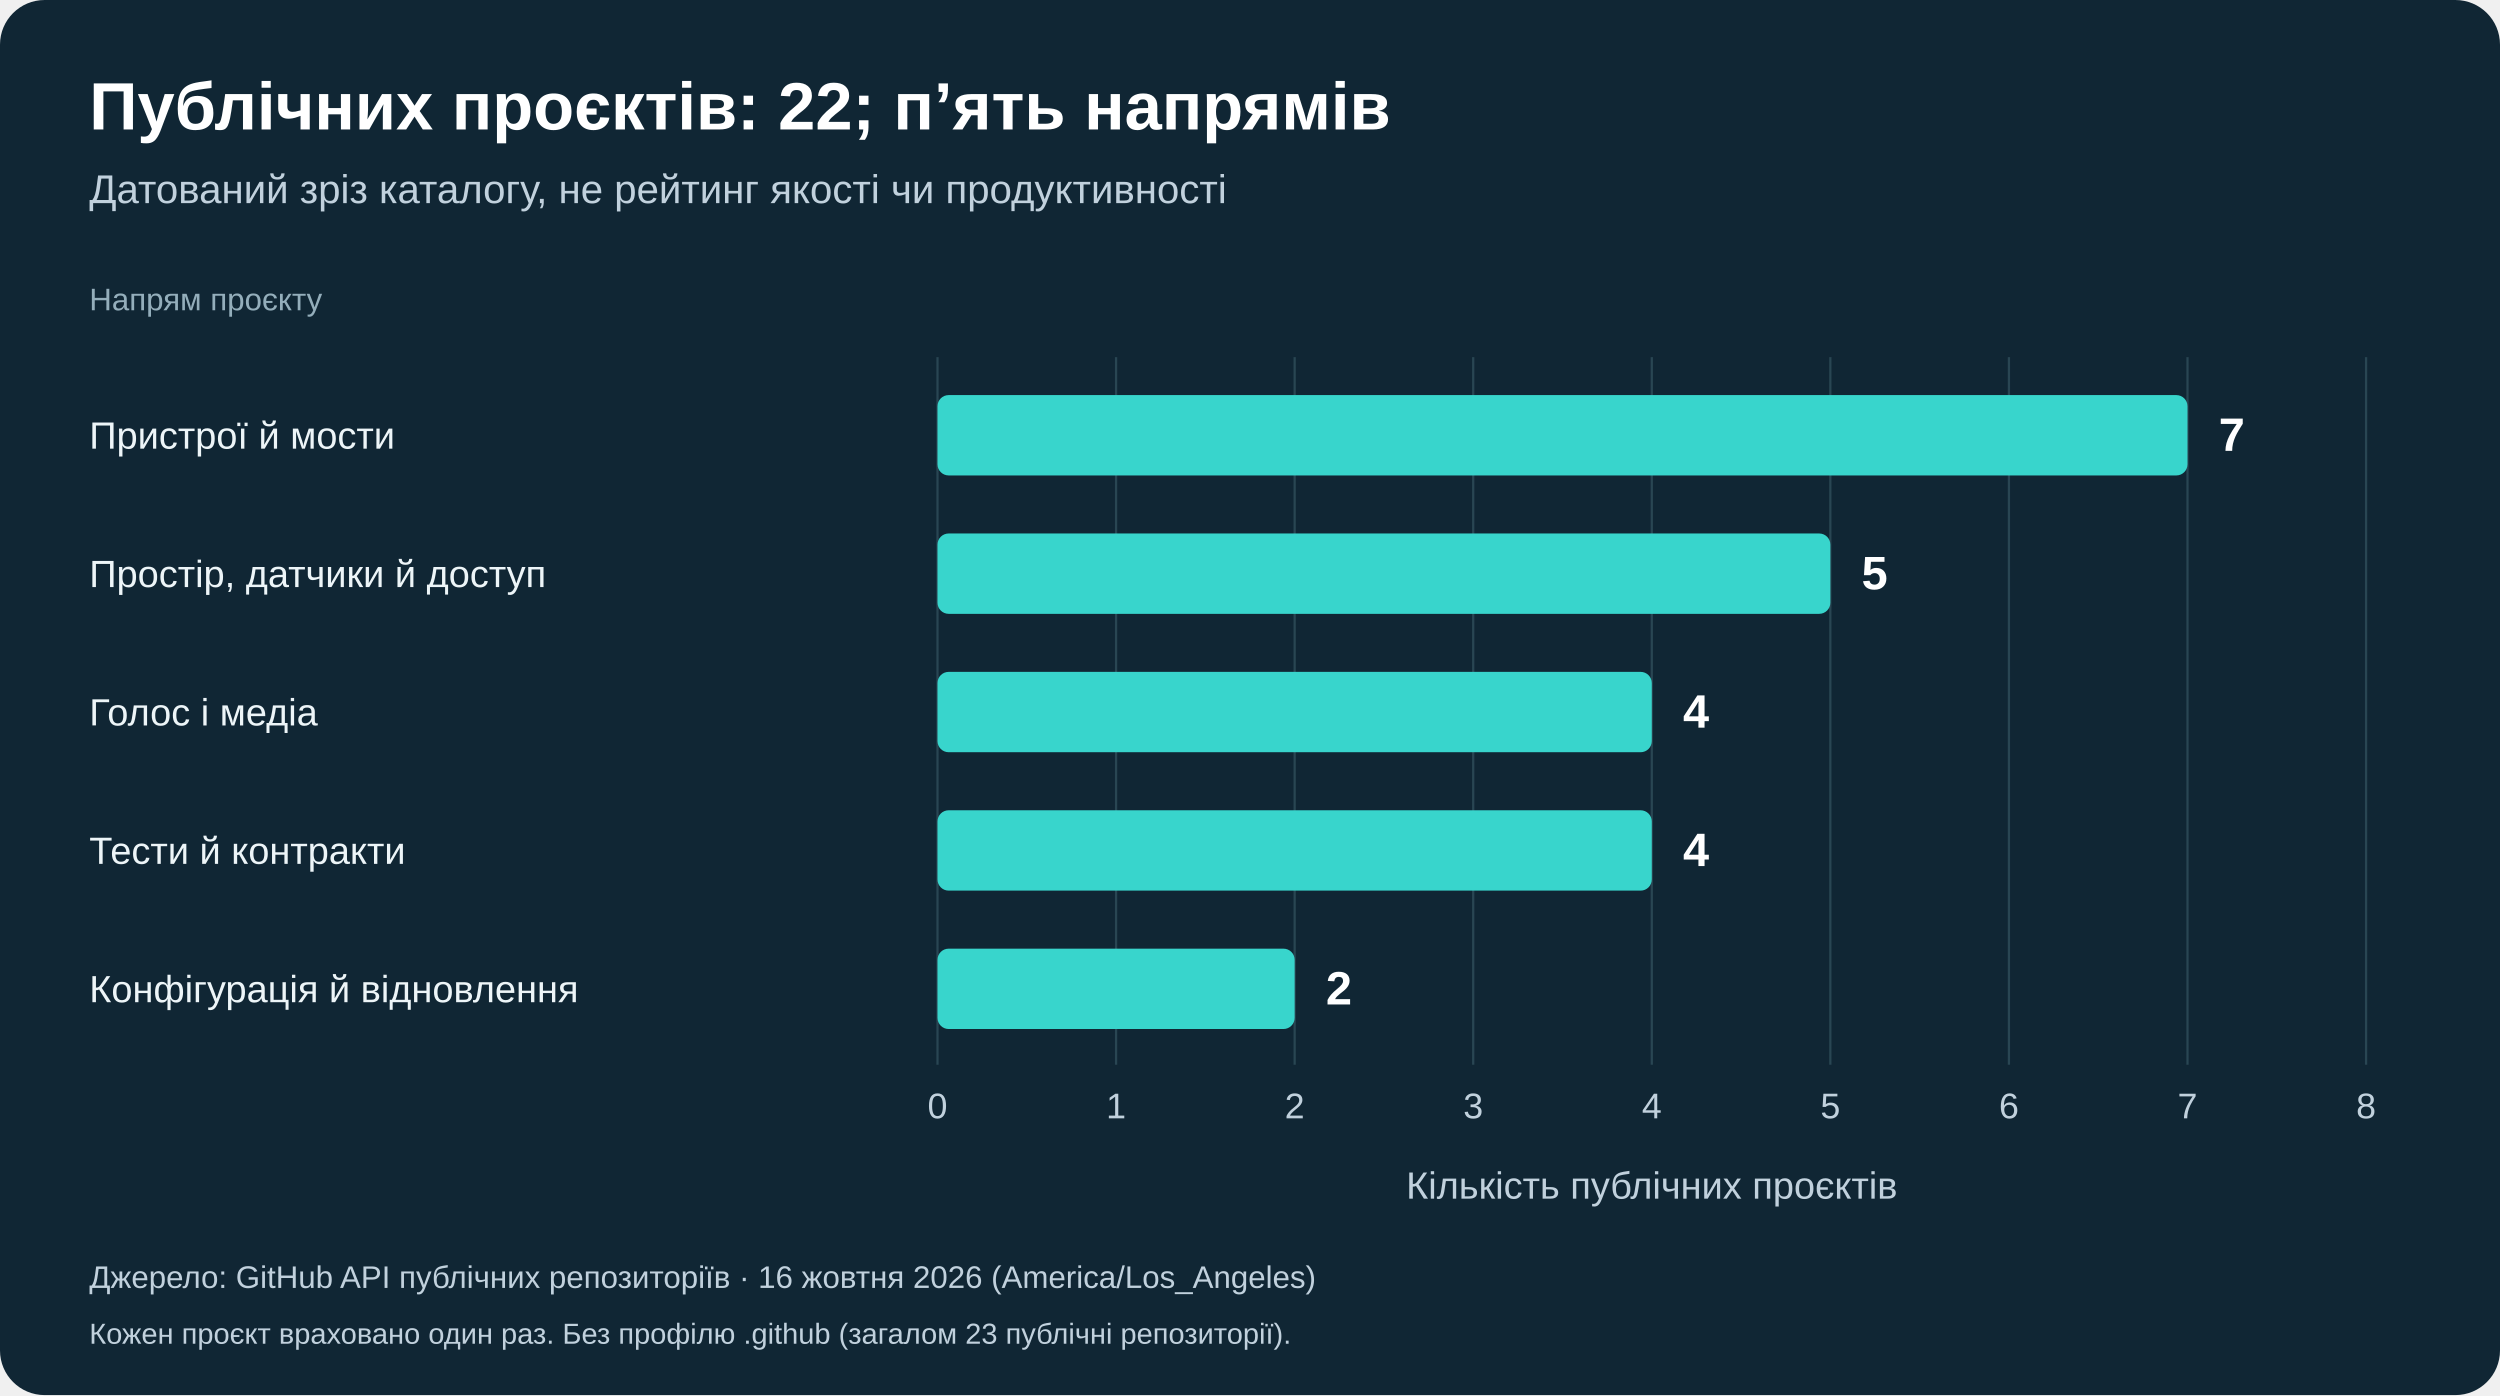
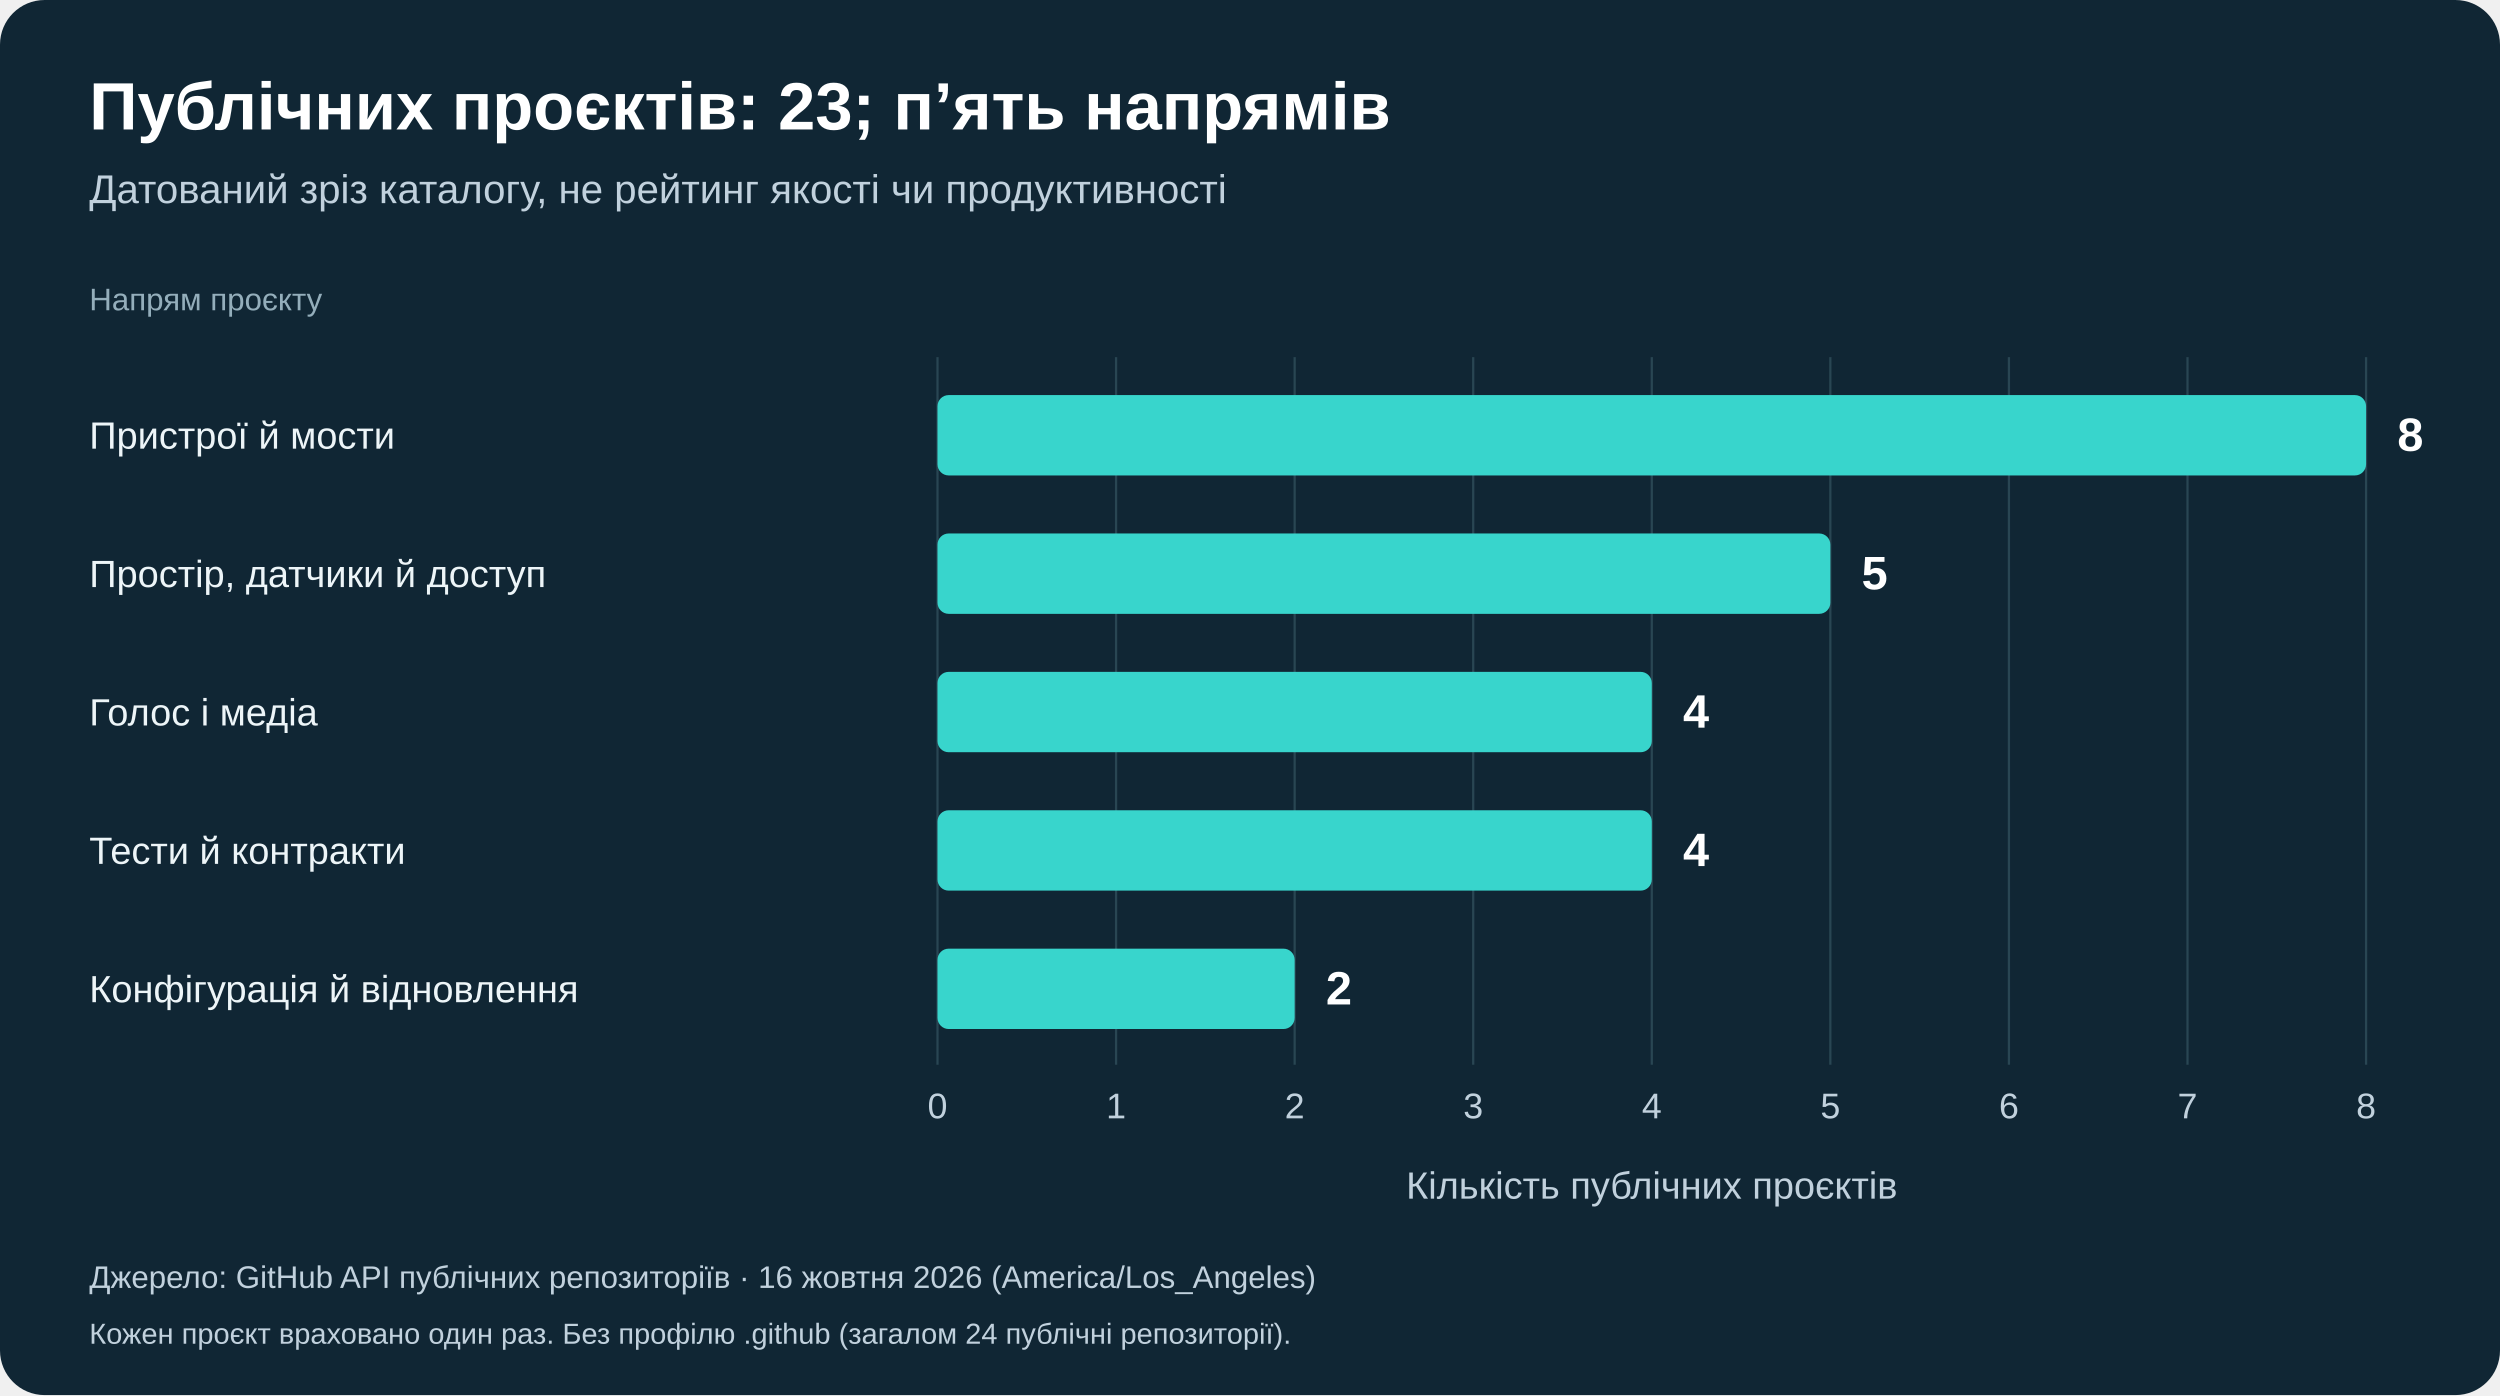
<svg xmlns="http://www.w3.org/2000/svg" width="1120" height="625" viewBox="0 0 1120 625" role="img" aria-labelledby="title desc" lang="uk">
  <rect width="1120" height="625" rx="20" fill="#102634" />
  <g font-family="Arial, Helvetica, sans-serif">
-     <text x="40" y="58" font-size="30" fill="#ffffff" font-weight="700" text-anchor="start">Публічних проєктів: 22; п’ять напрямів</text>
+     <text x="40" y="58" font-size="30" fill="#ffffff" font-weight="700" text-anchor="start">Публічних проєктів: 23; п’ять напрямів</text>
    <text x="40" y="91" font-size="18" fill="#c1d1dd" font-weight="400" text-anchor="start">Датований зріз каталогу, не рейтинг якості чи продуктивності</text>
    <text x="40" y="139" font-size="14" fill="#94aebb" font-weight="400" text-anchor="start">Напрям проєкту</text>
    <line x1="420" y1="160" x2="420" y2="477" stroke="#294653" />
    <text x="420" y="501" font-size="16" fill="#c1d1dd" font-weight="400" text-anchor="middle">0</text>
    <line x1="500" y1="160" x2="500" y2="477" stroke="#294653" />
    <text x="500" y="501" font-size="16" fill="#c1d1dd" font-weight="400" text-anchor="middle">1</text>
    <line x1="580" y1="160" x2="580" y2="477" stroke="#294653" />
    <text x="580" y="501" font-size="16" fill="#c1d1dd" font-weight="400" text-anchor="middle">2</text>
    <line x1="660" y1="160" x2="660" y2="477" stroke="#294653" />
    <text x="660" y="501" font-size="16" fill="#c1d1dd" font-weight="400" text-anchor="middle">3</text>
    <line x1="740" y1="160" x2="740" y2="477" stroke="#294653" />
    <text x="740" y="501" font-size="16" fill="#c1d1dd" font-weight="400" text-anchor="middle">4</text>
    <line x1="820" y1="160" x2="820" y2="477" stroke="#294653" />
    <text x="820" y="501" font-size="16" fill="#c1d1dd" font-weight="400" text-anchor="middle">5</text>
    <line x1="900" y1="160" x2="900" y2="477" stroke="#294653" />
    <text x="900" y="501" font-size="16" fill="#c1d1dd" font-weight="400" text-anchor="middle">6</text>
    <line x1="980" y1="160" x2="980" y2="477" stroke="#294653" />
    <text x="980" y="501" font-size="16" fill="#c1d1dd" font-weight="400" text-anchor="middle">7</text>
    <line x1="1060" y1="160" x2="1060" y2="477" stroke="#294653" />
    <text x="1060" y="501" font-size="16" fill="#c1d1dd" font-weight="400" text-anchor="middle">8</text>
    <text x="40" y="201" font-size="17" fill="#edf5f8" font-weight="400" text-anchor="start">Пристрої й мости</text>
-     <rect x="420" y="177" width="560" height="36" rx="5" fill="#38d5cc" />
-     <text x="994" y="202" font-size="21" fill="#ffffff" font-weight="700" text-anchor="start">7</text>
+     <rect x="420" y="177" width="640" height="36" rx="5" fill="#38d5cc" />
+     <text x="1074" y="202" font-size="21" fill="#ffffff" font-weight="700" text-anchor="start">8</text>
    <text x="40" y="263" font-size="17" fill="#edf5f8" font-weight="400" text-anchor="start">Простір, датчики й доступ</text>
    <rect x="420" y="239" width="400" height="36" rx="5" fill="#38d5cc" />
    <text x="834" y="264" font-size="21" fill="#ffffff" font-weight="700" text-anchor="start">5</text>
    <text x="40" y="325" font-size="17" fill="#edf5f8" font-weight="400" text-anchor="start">Голос і медіа</text>
    <rect x="420" y="301" width="320" height="36" rx="5" fill="#38d5cc" />
    <text x="754" y="326" font-size="21" fill="#ffffff" font-weight="700" text-anchor="start">4</text>
    <text x="40" y="387" font-size="17" fill="#edf5f8" font-weight="400" text-anchor="start">Тести й контракти</text>
    <rect x="420" y="363" width="320" height="36" rx="5" fill="#38d5cc" />
    <text x="754" y="388" font-size="21" fill="#ffffff" font-weight="700" text-anchor="start">4</text>
    <text x="40" y="449" font-size="17" fill="#edf5f8" font-weight="400" text-anchor="start">Конфігурація й відновлення</text>
    <rect x="420" y="425" width="160" height="36" rx="5" fill="#38d5cc" />
    <text x="594" y="450" font-size="21" fill="#ffffff" font-weight="700" text-anchor="start">2</text>
    <text x="740" y="537" font-size="17" fill="#c1d1dd" font-weight="400" text-anchor="middle">Кількість публічних проєктів</text>
    <text x="40" y="577" font-size="14" fill="#c1d1dd" font-weight="400" text-anchor="start">Джерело: GitHub API публічних репозиторіїв · 16 жовтня 2026 (America/Los_Angeles)</text>
-     <text x="40" y="602" font-size="13" fill="#c1d1dd" font-weight="400" text-anchor="start">Кожен проєкт враховано один раз. Без профілю .github (загалом 23 публічні репозиторії).</text>
+     <text x="40" y="602" font-size="13" fill="#c1d1dd" font-weight="400" text-anchor="start">Кожен проєкт враховано один раз. Без профілю .github (загалом 24 публічні репозиторії).</text>
  </g>
</svg>
